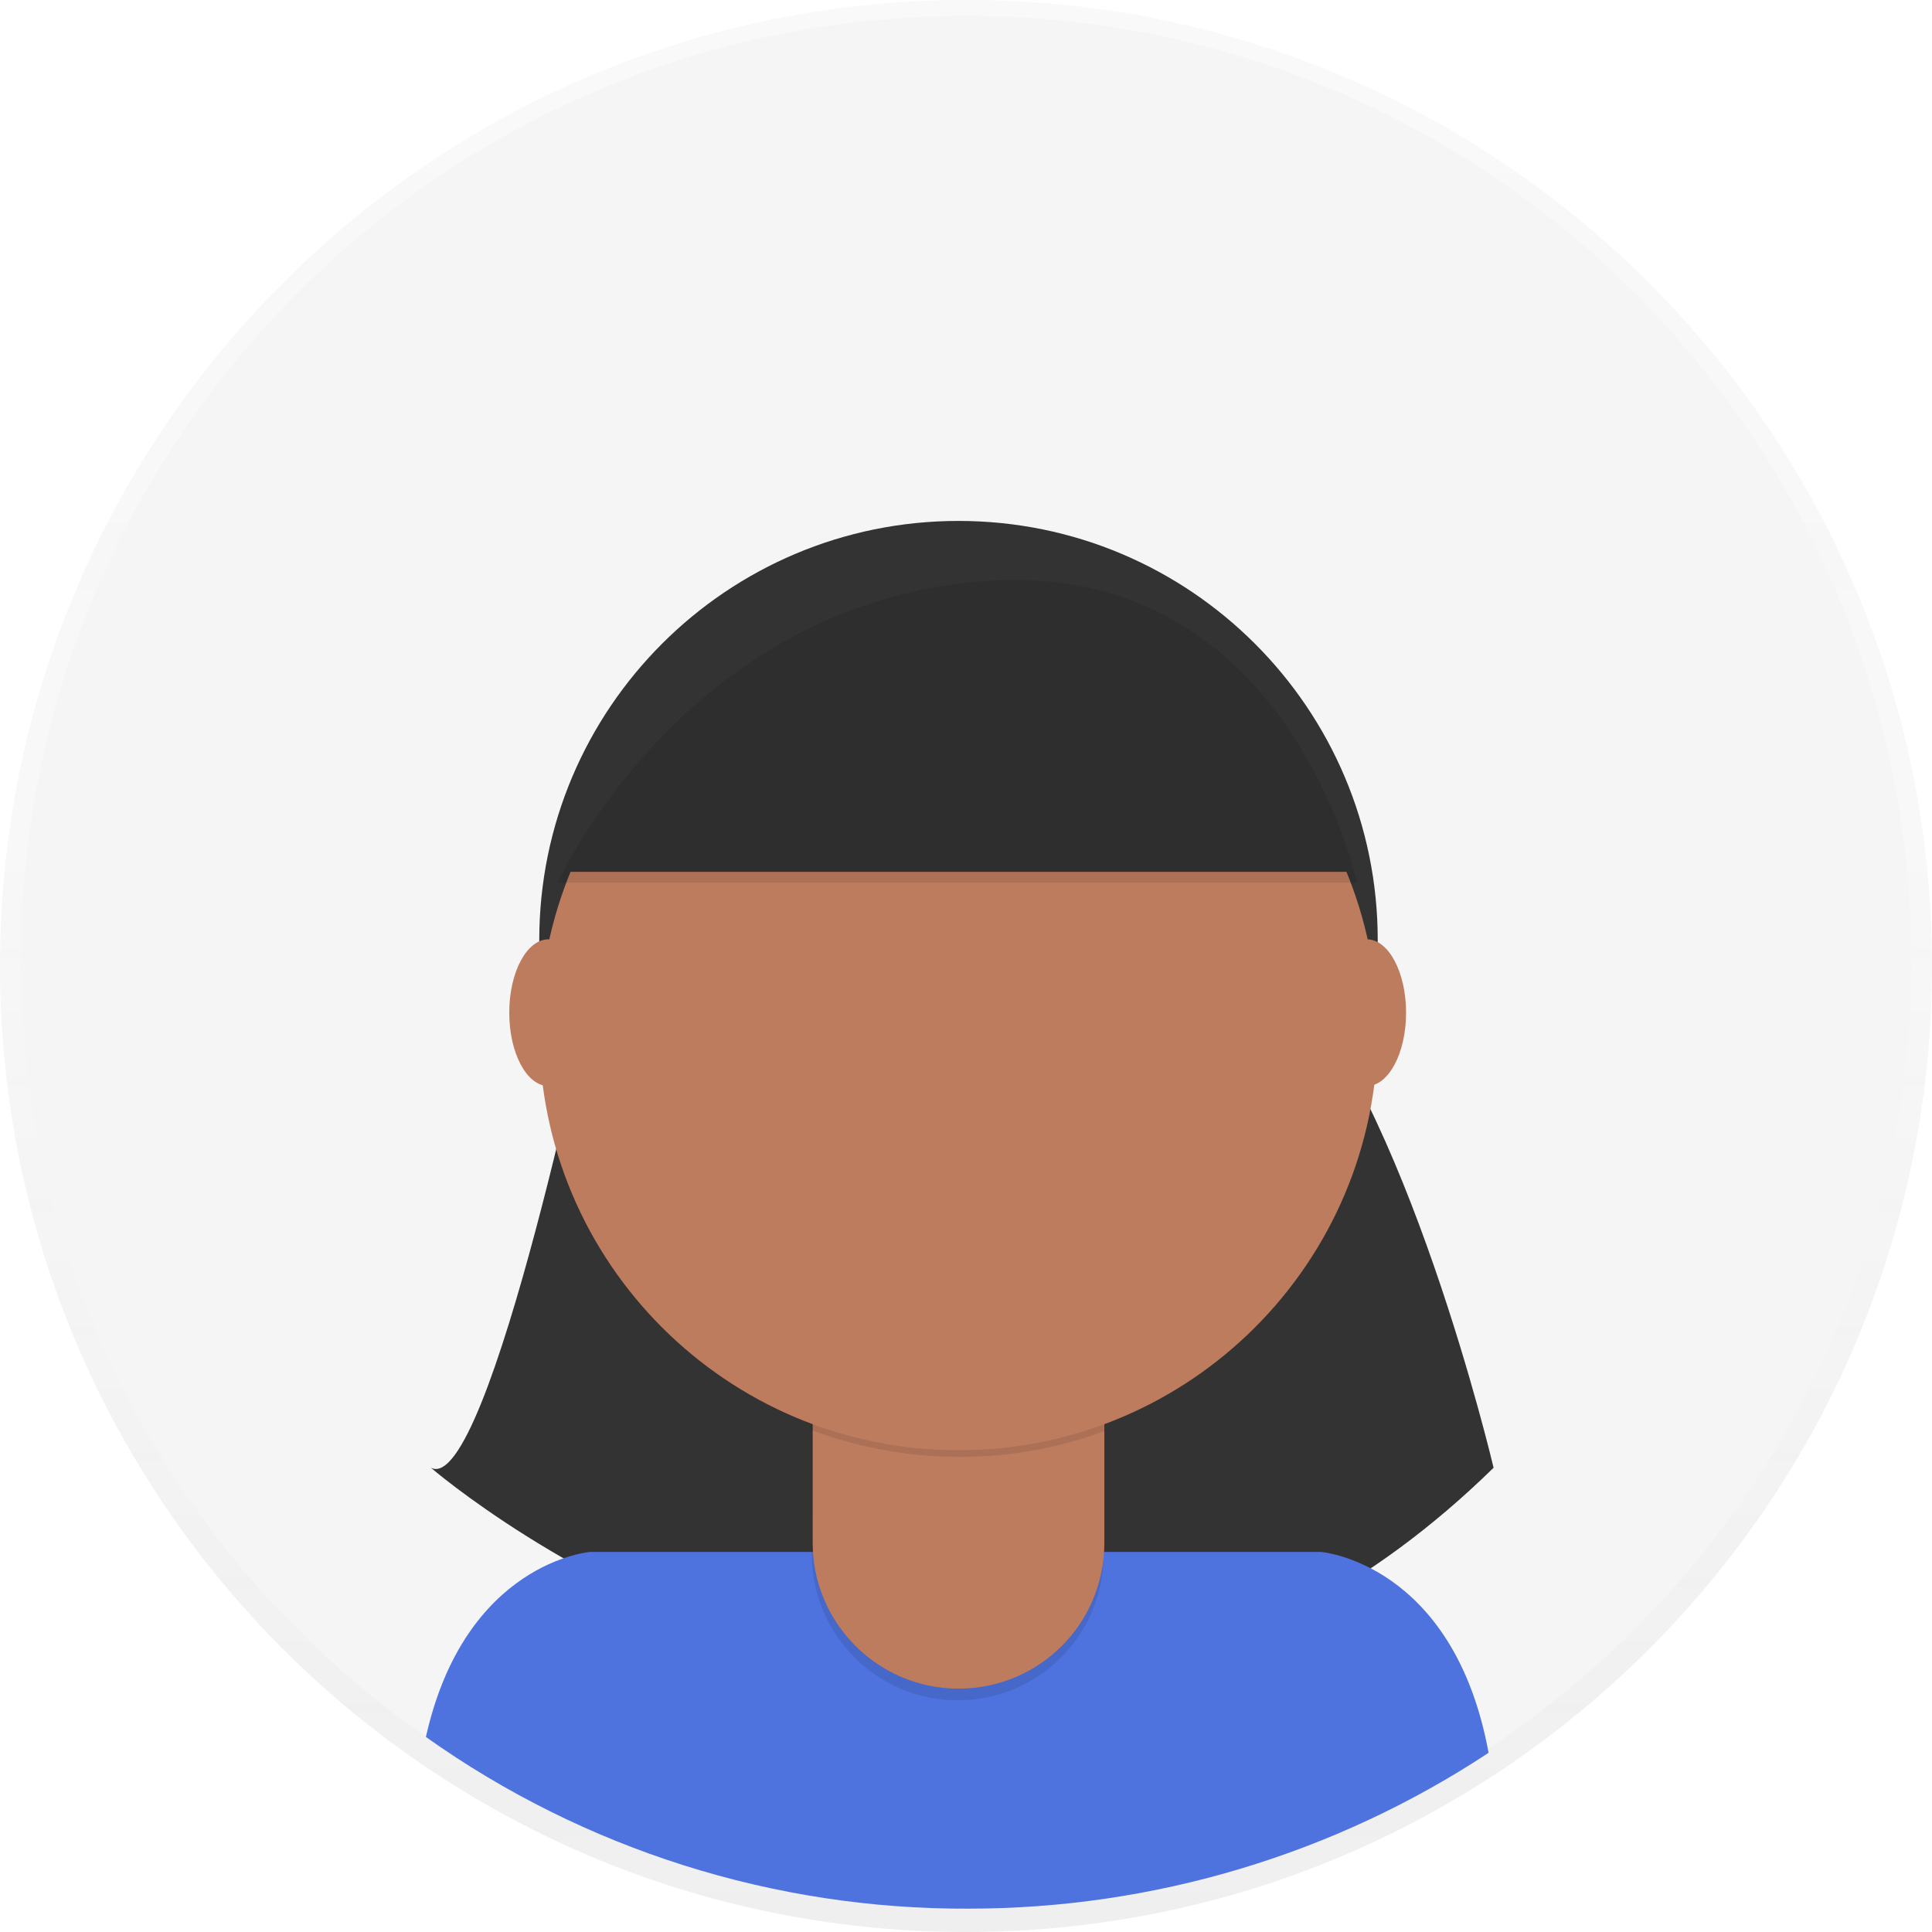
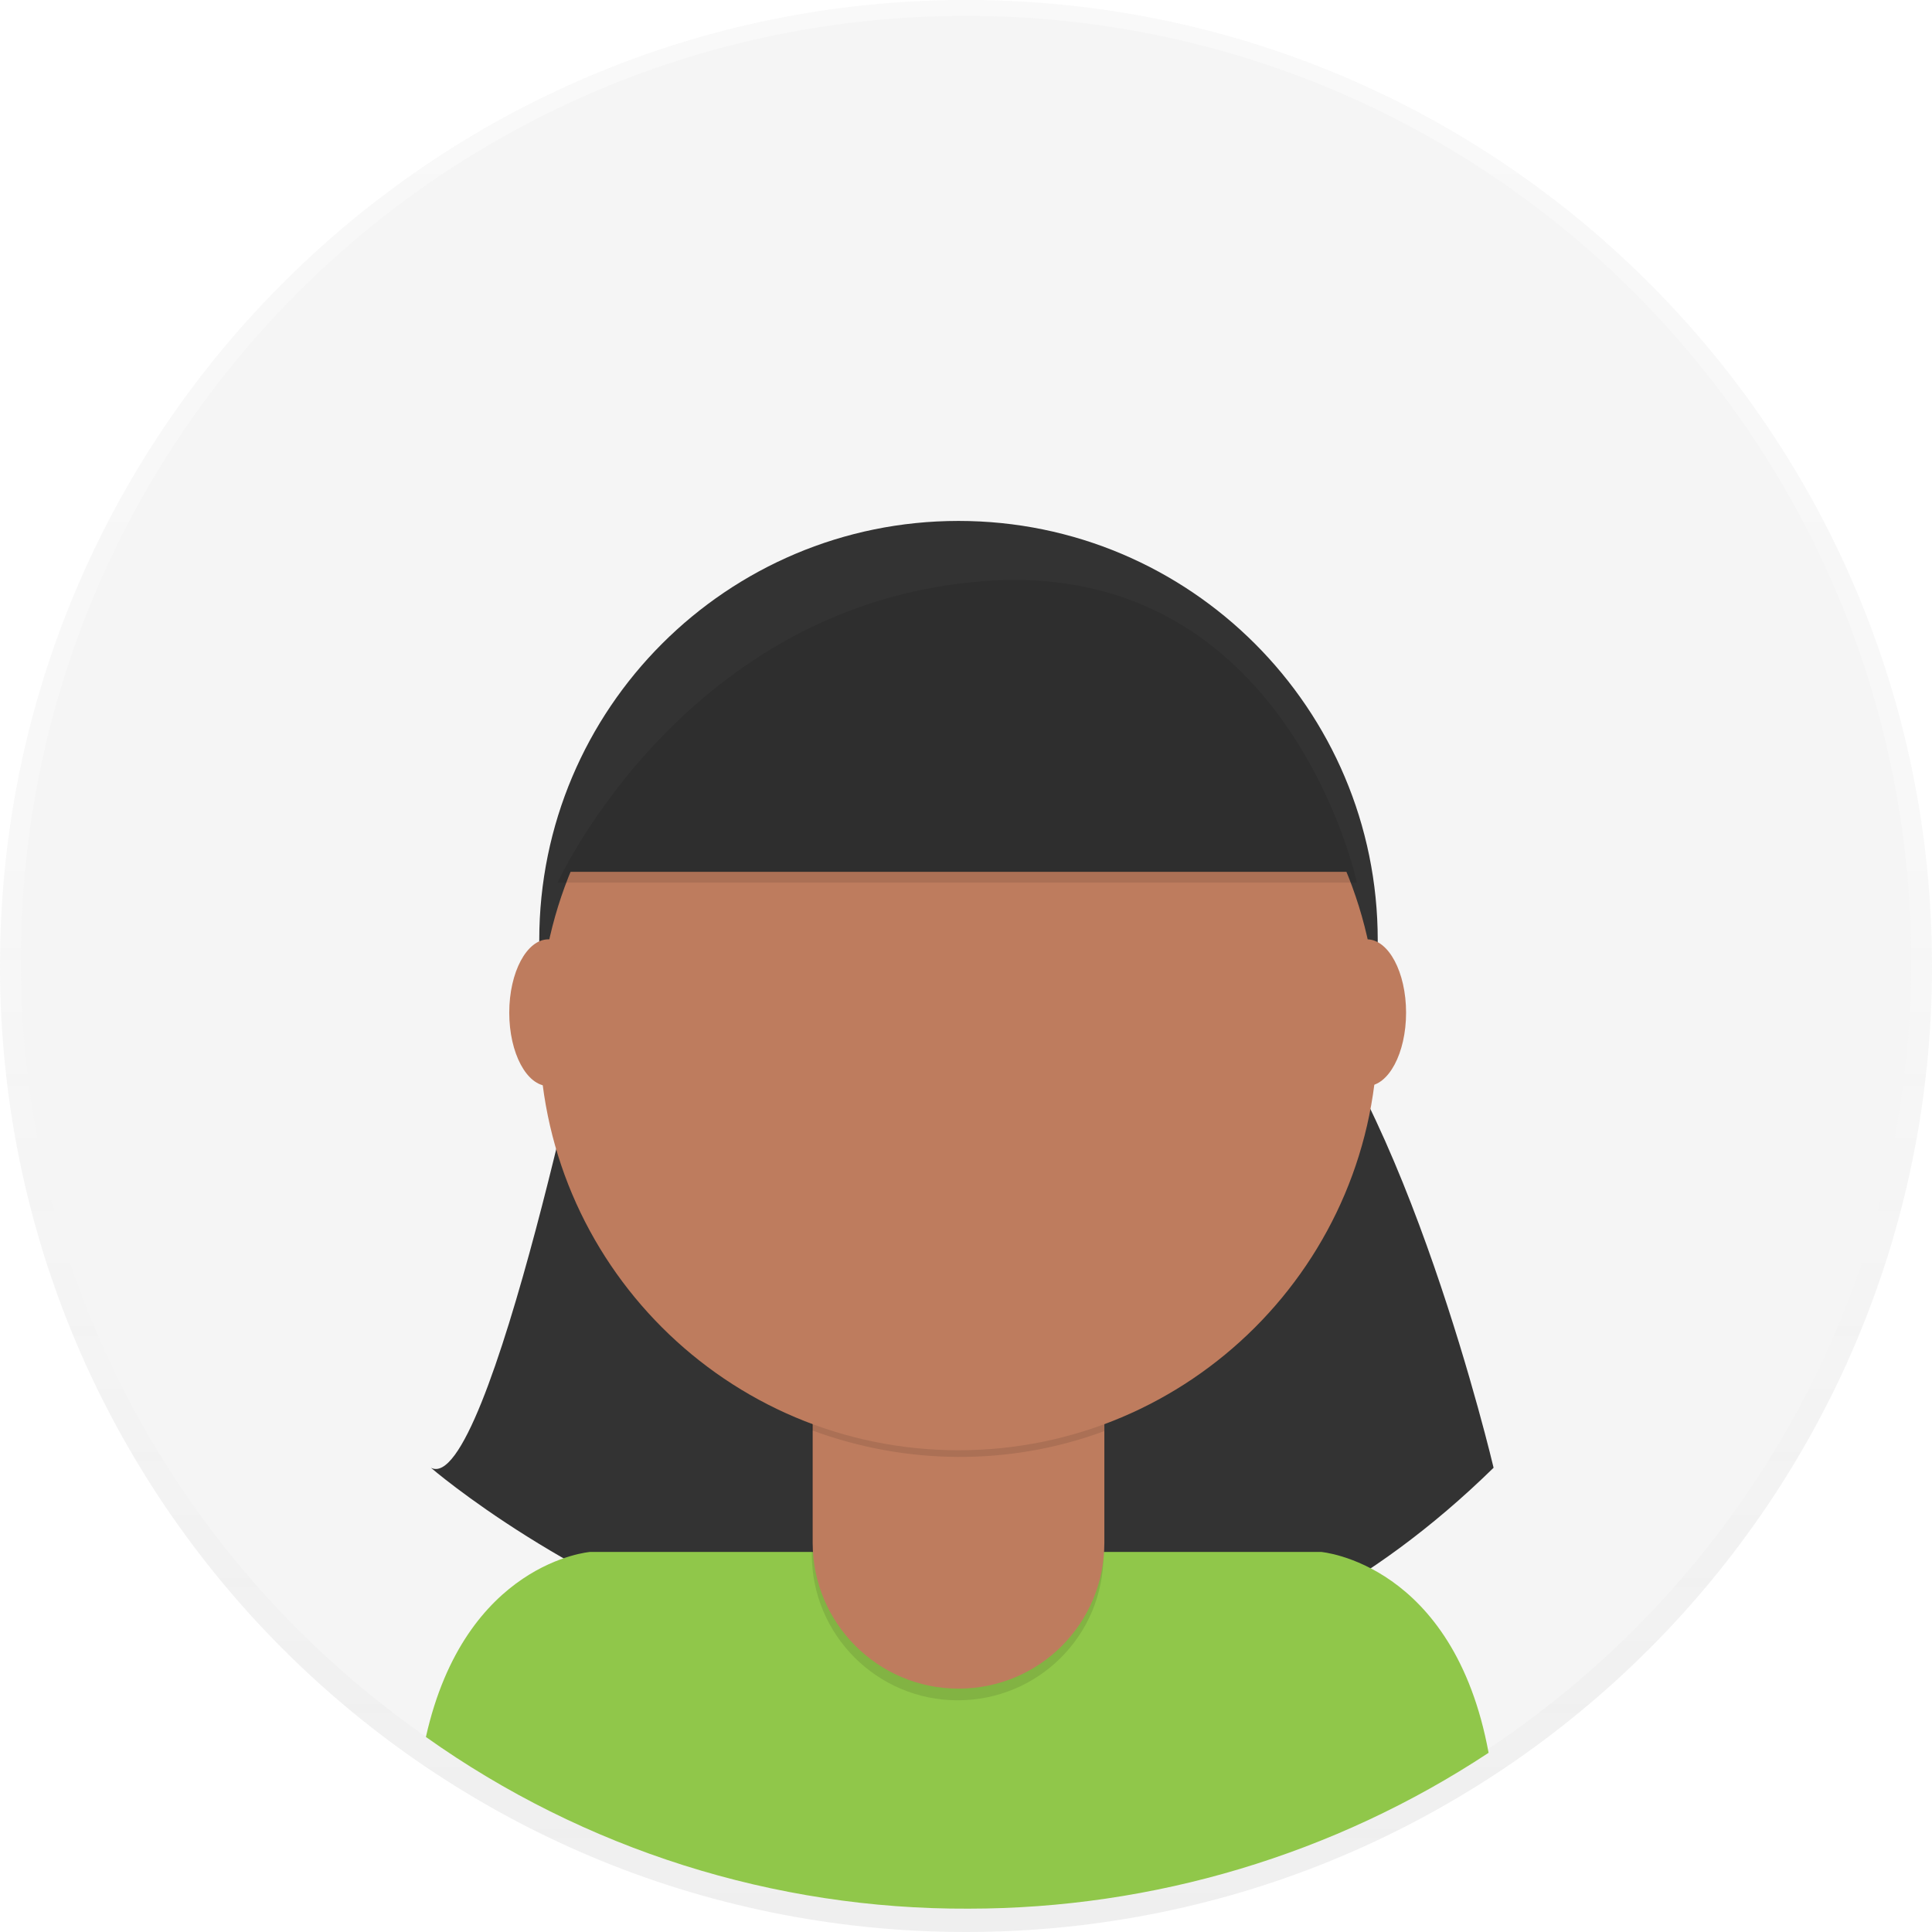
<svg xmlns="http://www.w3.org/2000/svg" version="1.1" id="_x38_8ce59e9-c4b8-4d1d-9d7a-ce0190159aa8" x="0px" y="0px" viewBox="0 0 231.8 231.8" style="enable-background:new 0 0 231.8 231.8;" xml:space="preserve">
  <style type="text/css">
	.st0{opacity:0.5;}
	.st1{fill:url(#SVGID_1_);}
	.st2{fill:#F5F5F5;}
	.st3{fill:#333333;}
- 	.st4{fill:#4E73DF;}
+ 	.st4{fill:#90C74A;}
	.st5{opacity:0.1;enable-background:new    ;}
	.st6{fill:#BE7C5E;}
</style>
  <g class="st0">
    <linearGradient id="SVGID_1_" gradientUnits="userSpaceOnUse" x1="115.89" y1="525.2" x2="115.89" y2="756.98" gradientTransform="matrix(1 0 0 -1 0 756.98)">
      <stop offset="0" style="stop-color:#808080;stop-opacity:0.25" />
      <stop offset="0.54" style="stop-color:#808080;stop-opacity:0.12" />
      <stop offset="1" style="stop-color:#808080;stop-opacity:0.1" />
    </linearGradient>
    <circle class="st1" cx="115.9" cy="115.9" r="115.9" />
  </g>
  <circle class="st2" cx="115.9" cy="115.3" r="113.4" />
  <path class="st3" d="M71.6,116.3c0,0-12.9,63.4-19.9,59.8c0,0,67.7,58.5,127.5,0c0,0-10.5-44.6-25.7-59.8H71.6z" />
  <path class="st4" d="M116.2,229c22.2,0,43.9-6.5,62.4-18.7c-4.2-22.8-20.1-24.1-20.1-24.1H70.8c0,0-15,1.2-19.7,22.2  C70.1,221.9,92.9,229.1,116.2,229z" />
  <circle class="st3" cx="115" cy="112.8" r="50.3" />
  <path class="st5" d="M97.3,158.4h35.1l0,0v28.1c0,9.7-7.8,17.5-17.5,17.5l0,0c-9.7,0-17.5-7.9-17.5-17.5L97.3,158.4L97.3,158.4z" />
  <path class="st6" d="M100.7,157.1h28.4c1.9,0,3.4,1.5,3.4,3.3v0v24.7c0,9.7-7.8,17.5-17.5,17.5l0,0c-9.7,0-17.5-7.9-17.5-17.5v0  v-24.7C97.4,158.6,98.9,157.1,100.7,157.1z" />
  <path class="st5" d="M97.4,171.6c11.3,4.2,23.8,4.3,35.1,0.1v-4.3H97.4V171.6z" />
  <circle class="st6" cx="115" cy="123.7" r="50.3" />
  <path class="st3" d="M66.9,104.6h95.9c0,0-8.2-38.7-44.4-36.2S66.9,104.6,66.9,104.6z" />
  <ellipse class="st6" cx="65.8" cy="121.5" rx="4.7" ry="8.8" />
  <ellipse class="st6" cx="164" cy="121.5" rx="4.7" ry="8.8" />
  <path class="st5" d="M66.9,105.9h95.9c0,0-8.2-38.7-44.4-36.2S66.9,105.9,66.9,105.9z" />
</svg>
